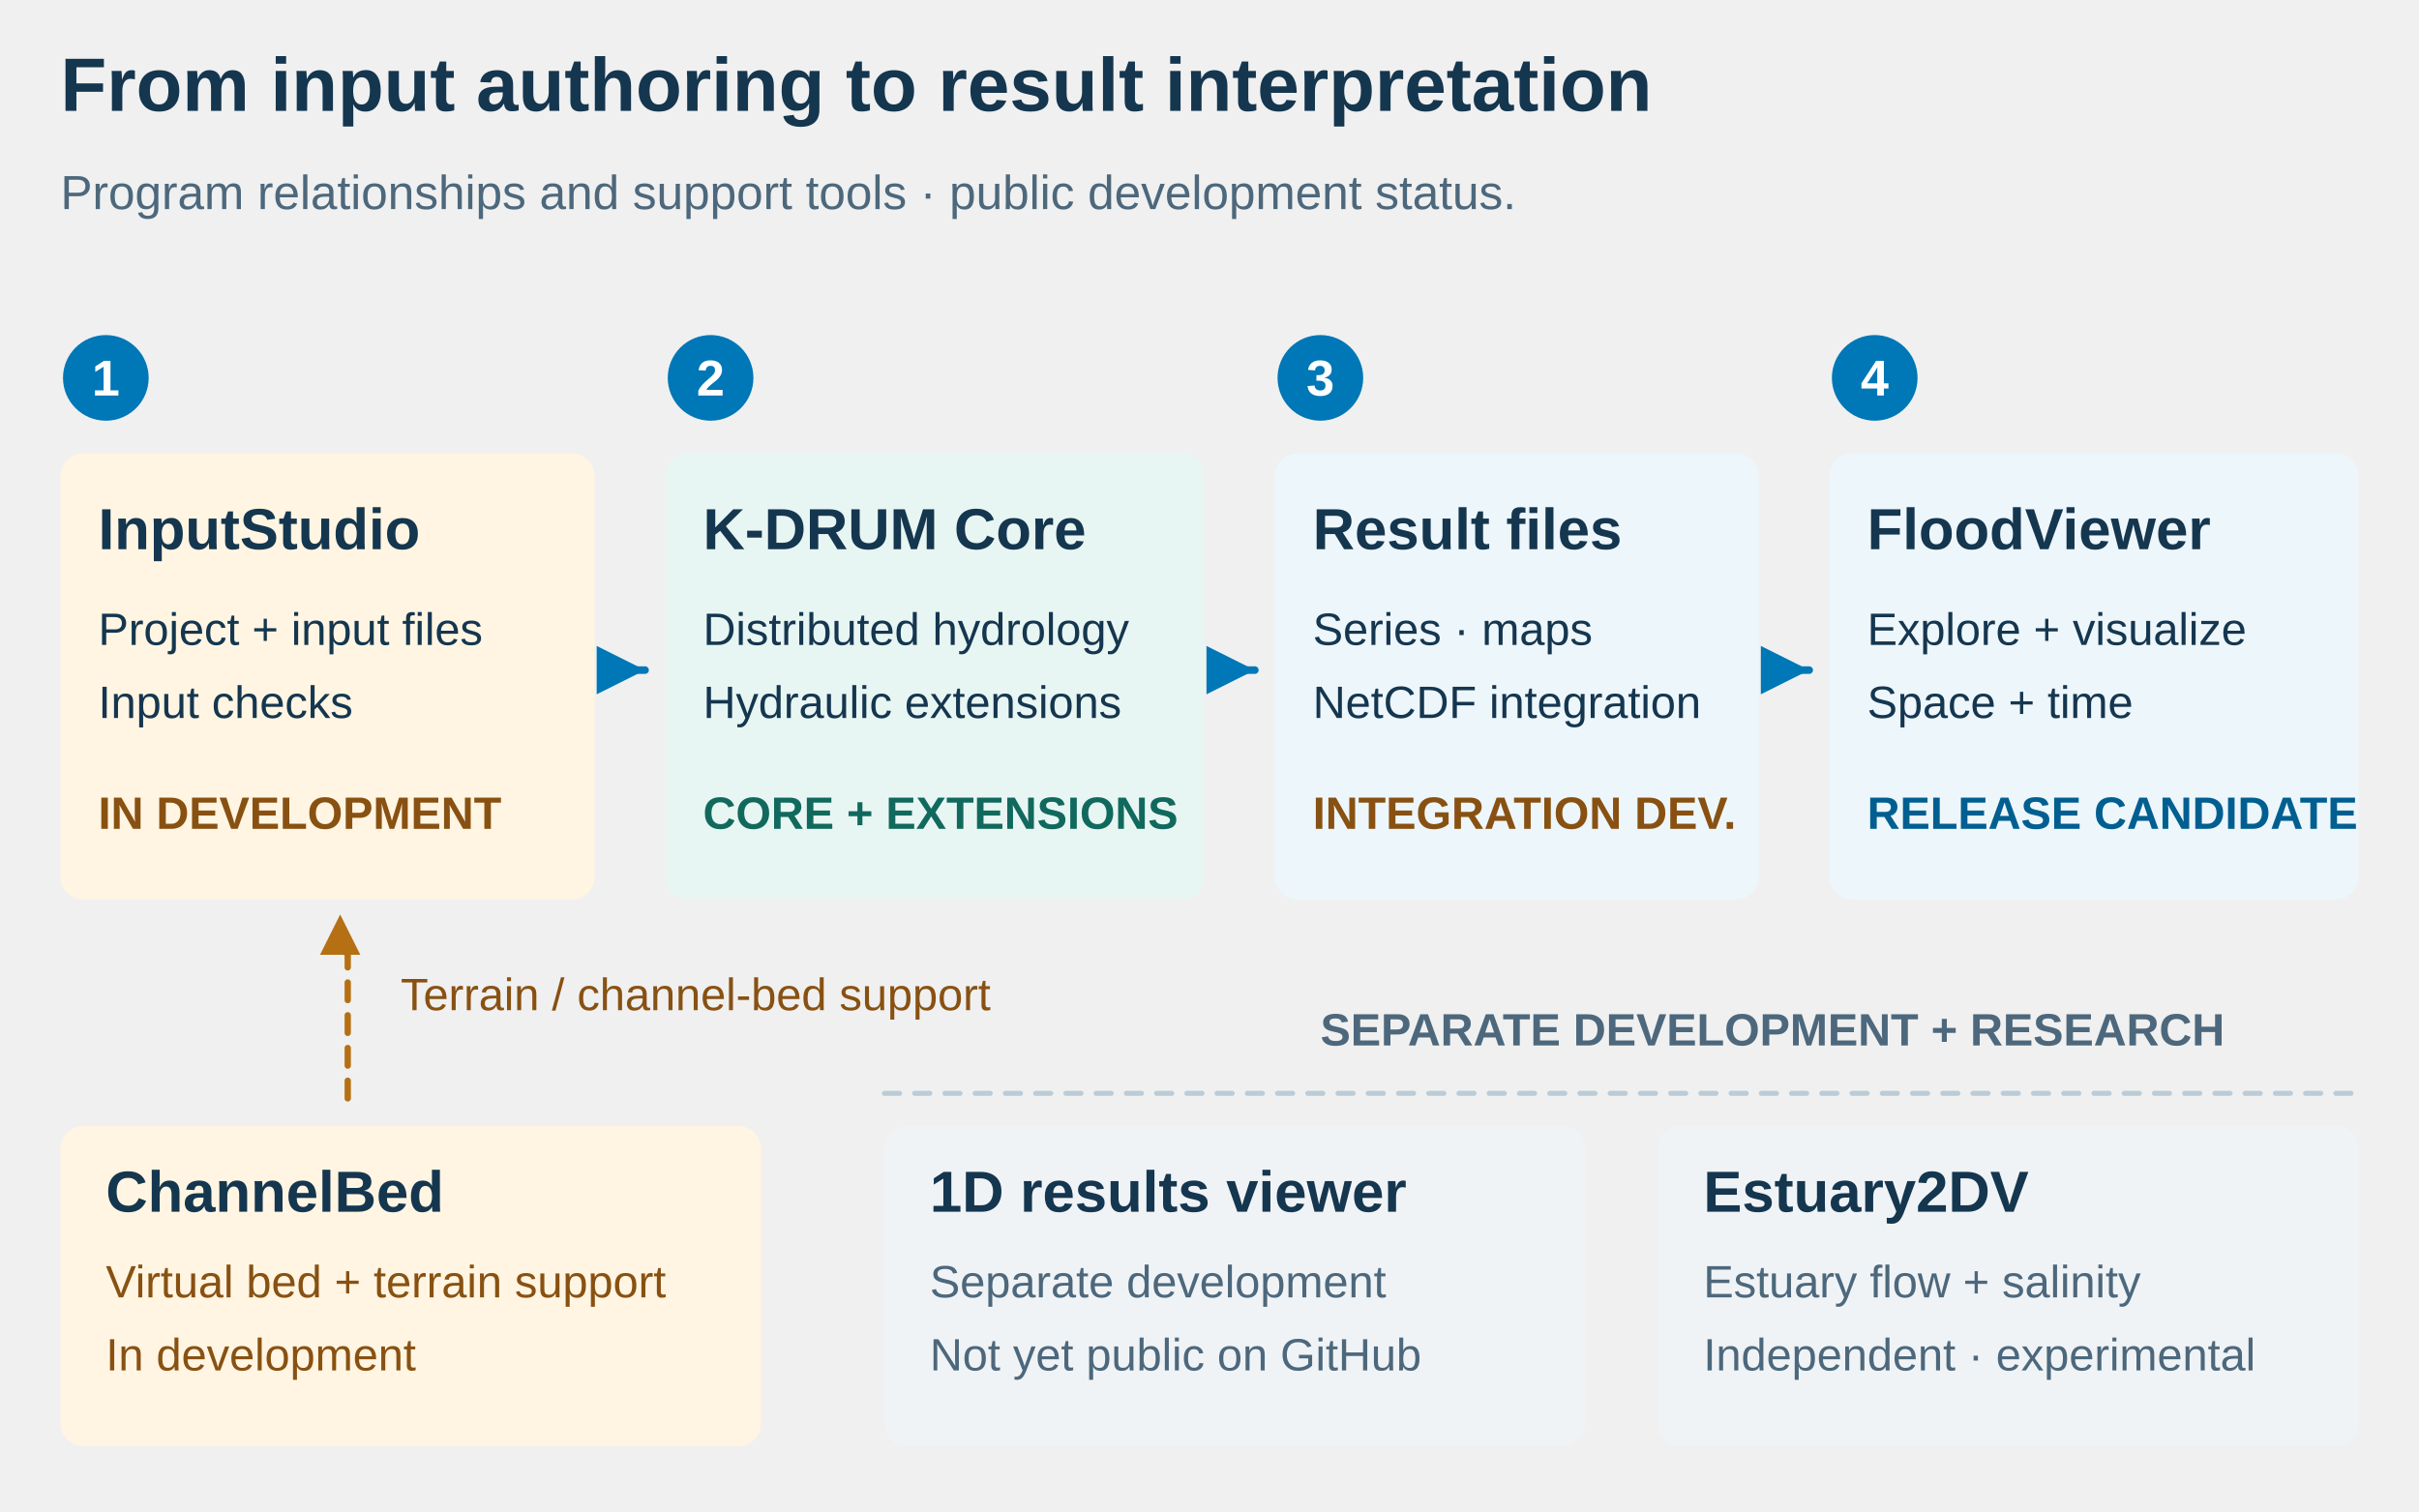
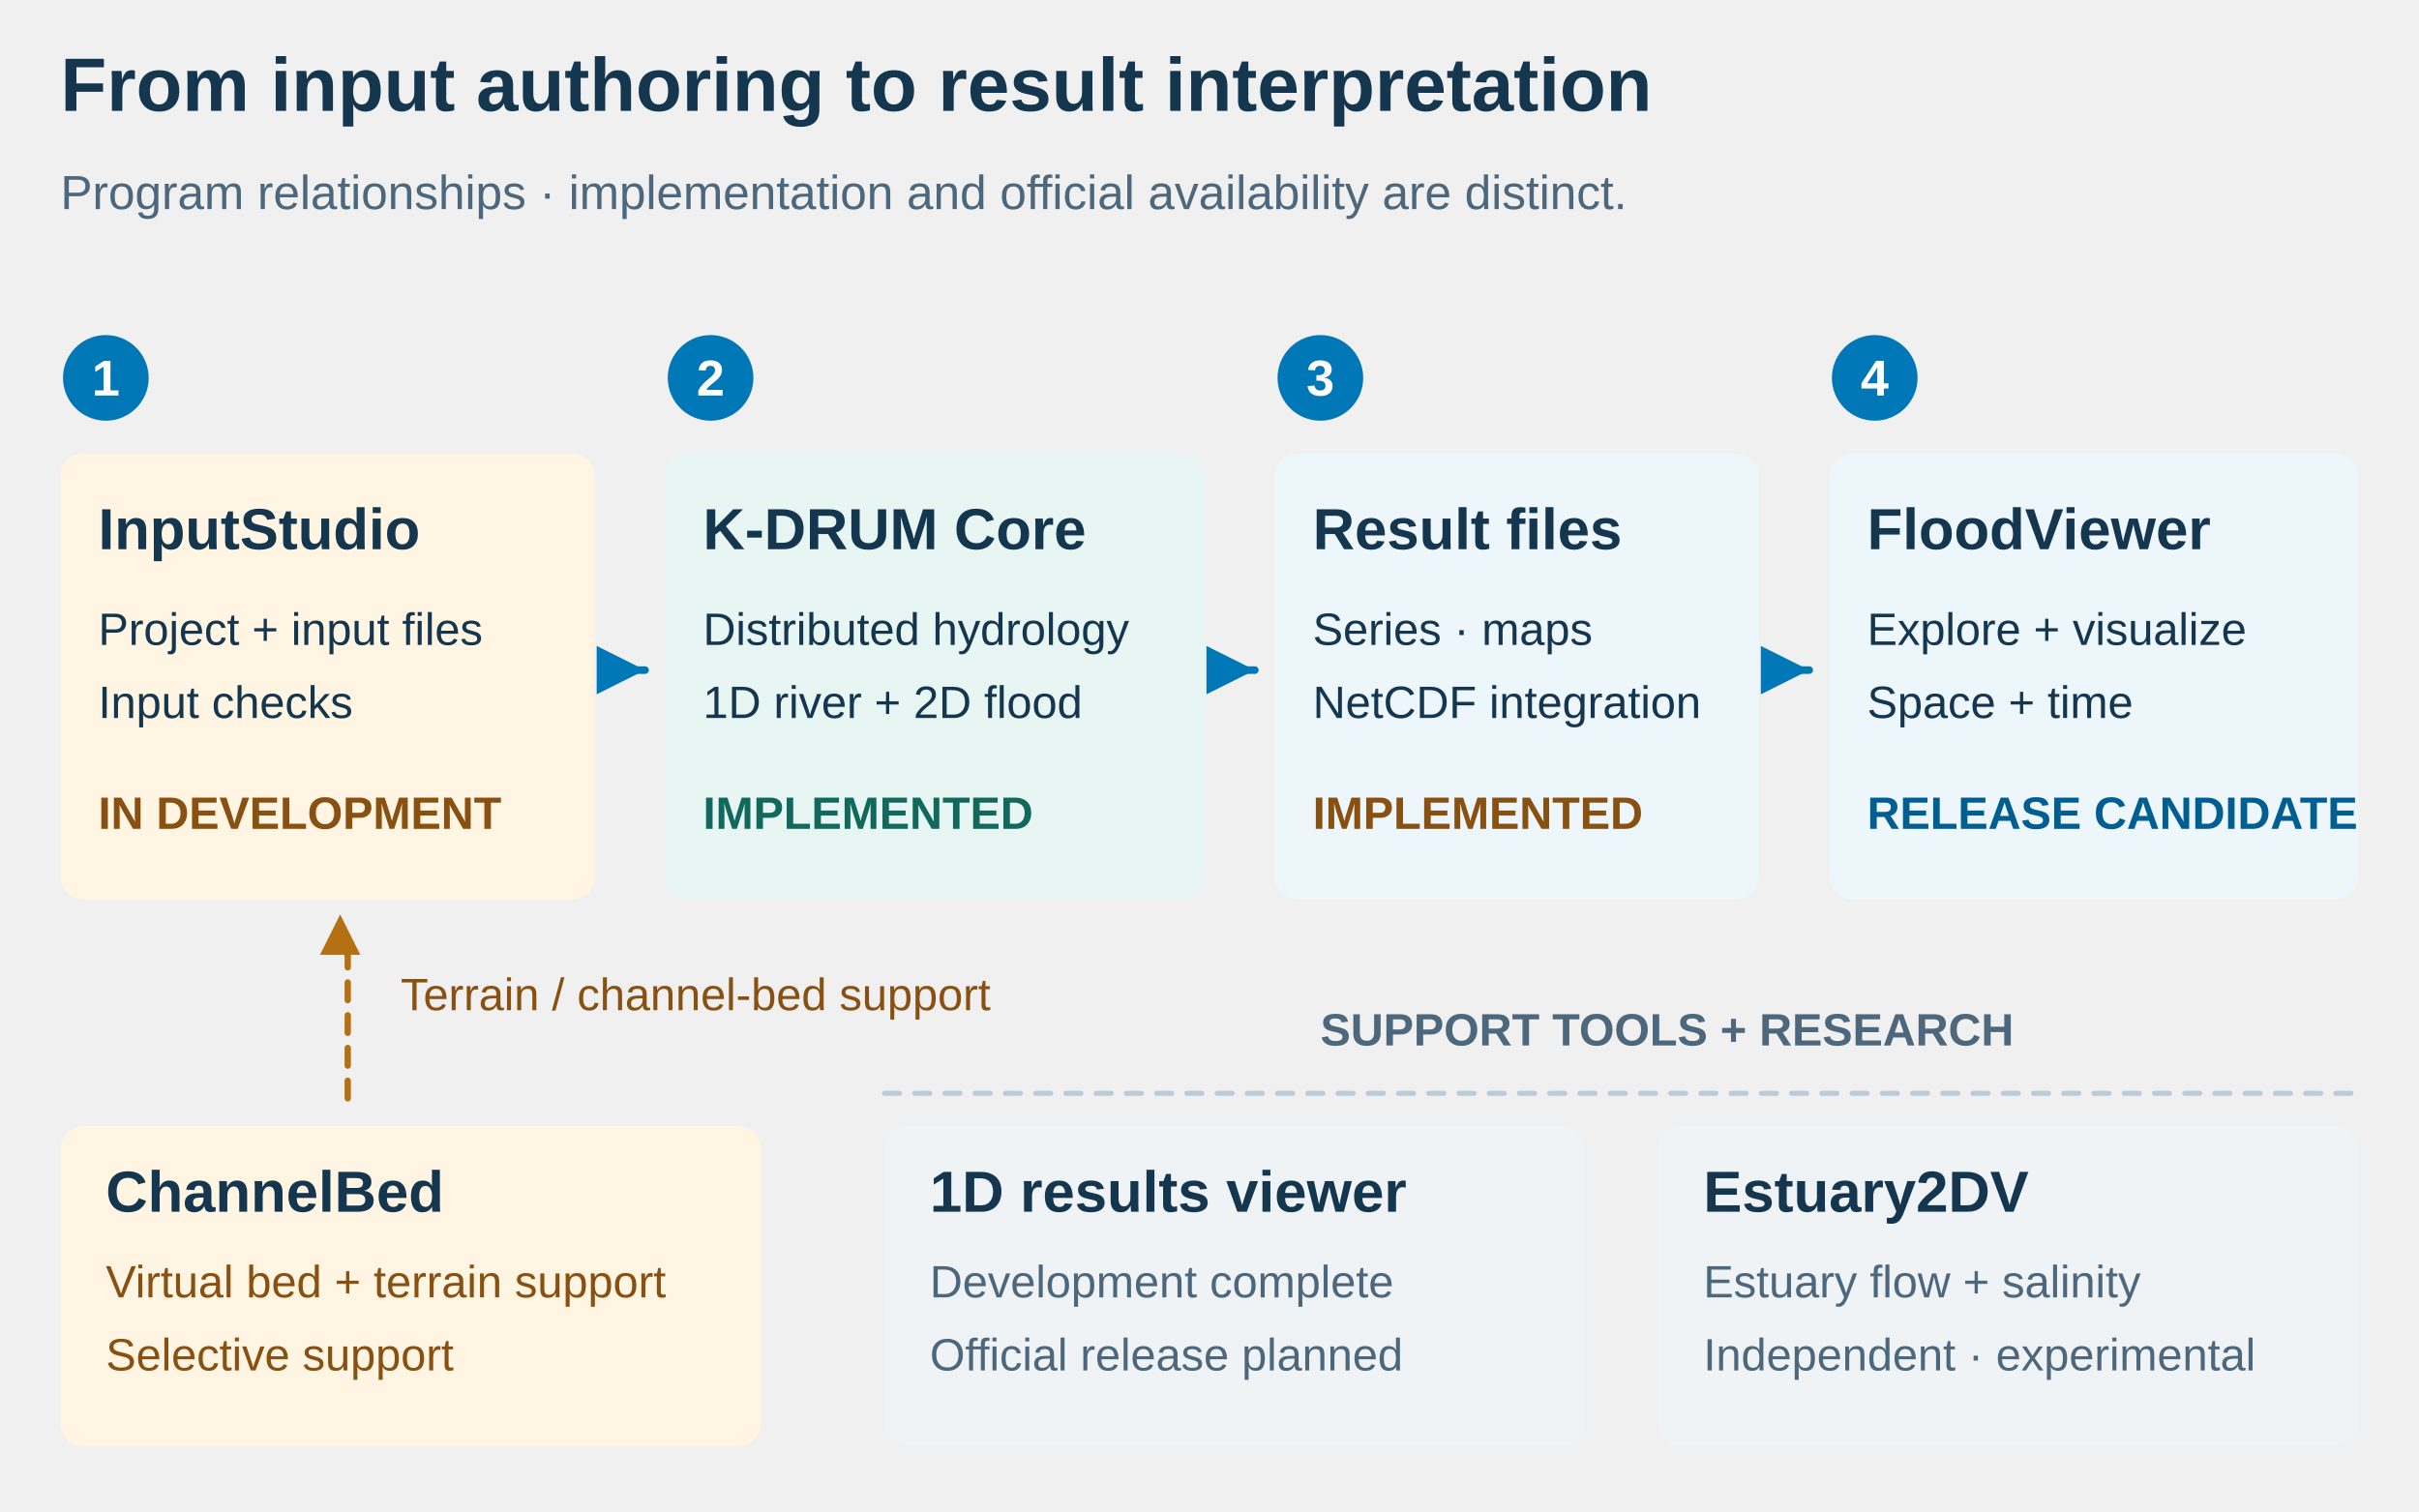
<svg xmlns="http://www.w3.org/2000/svg" width="960" height="600" viewBox="0 0 960 600" role="img" aria-labelledby="program-workflow-en-title program-workflow-en-desc" lang="en">
  <defs>
    <marker id="program-workflow-en-blue-arrow" viewBox="0 0 10 10" refX="9" refY="5" markerWidth="8" markerHeight="8" orient="auto-start-reverse">
      <path d="M1 1 L9 5 L1 9 Z" fill="#0077b6" />
    </marker>
    <marker id="program-workflow-en-blue-back" viewBox="0 0 10 10" refX="9" refY="5" markerWidth="8" markerHeight="8" orient="auto-start-reverse">
      <path d="M1 1 L9 5 L1 9 Z" fill="#0077b6" />
    </marker>
    <marker id="program-workflow-en-teal-arrow" viewBox="0 0 10 10" refX="9" refY="5" markerWidth="8" markerHeight="8" orient="auto-start-reverse">
      <path d="M1 1 L9 5 L1 9 Z" fill="#13878c" />
    </marker>
    <marker id="program-workflow-en-teal-back" viewBox="0 0 10 10" refX="9" refY="5" markerWidth="8" markerHeight="8" orient="auto-start-reverse">
      <path d="M1 1 L9 5 L1 9 Z" fill="#13878c" />
    </marker>
    <marker id="program-workflow-en-amber-arrow" viewBox="0 0 10 10" refX="9" refY="5" markerWidth="8" markerHeight="8" orient="auto-start-reverse">
      <path d="M1 1 L9 5 L1 9 Z" fill="#b47013" />
    </marker>
    <marker id="program-workflow-en-amber-back" viewBox="0 0 10 10" refX="9" refY="5" markerWidth="8" markerHeight="8" orient="auto-start-reverse">
      <path d="M1 1 L9 5 L1 9 Z" fill="#b47013" />
    </marker>
  </defs>
  <g font-family="Pretendard, Noto Sans KR, Malgun Gothic, Arial, sans-serif" stroke-linecap="round" stroke-linejoin="round">
    <text x="24" y="44" font-size="30" font-weight="700" fill="#15364f" text-anchor="start">From input authoring to result interpretation</text>
-     <text x="24" y="83" font-size="19" font-weight="400" fill="#4d687c" text-anchor="start">Program relationships and support tools · public development status.</text>
+     <text x="24" y="83" font-size="19" font-weight="400" fill="#4d687c" text-anchor="start">Program relationships · implementation and official availability are distinct.</text>
    <circle cx="42" cy="150" r="17" fill="#0077b6" stroke="none" stroke-width="2" />
    <text x="42" y="157" font-size="20" font-weight="700" fill="#ffffff" text-anchor="middle">1</text>
    <rect x="24" y="180" width="212" height="177" rx="9" fill="#fff5e2" stroke="none" stroke-width="1.8" />
    <text x="39" y="218" font-size="23" font-weight="700" fill="#15364f" text-anchor="start">InputStudio</text>
    <text x="39" y="256" font-size="18" font-weight="400" fill="#15364f" text-anchor="start">Project + input files</text>
    <text x="39" y="285" font-size="18" font-weight="400" fill="#15364f" text-anchor="start">Input checks</text>
    <text x="39" y="329" font-size="18" font-weight="700" fill="#885112" text-anchor="start">IN DEVELOPMENT</text>
    <line x1="242" y1="266" x2="256" y2="266" stroke="#0077b6" stroke-width="3" marker-end="url(#program-workflow-en-blue-arrow)" />
    <circle cx="282" cy="150" r="17" fill="#0077b6" stroke="none" stroke-width="2" />
    <text x="282" y="157" font-size="20" font-weight="700" fill="#ffffff" text-anchor="middle">2</text>
    <rect x="264" y="180" width="214" height="177" rx="9" fill="#e8f6f3" stroke="none" stroke-width="1.8" />
    <text x="279" y="218" font-size="23" font-weight="700" fill="#15364f" text-anchor="start">K-DRUM Core</text>
    <text x="279" y="256" font-size="18" font-weight="400" fill="#15364f" text-anchor="start">Distributed hydrology</text>
-     <text x="279" y="285" font-size="18" font-weight="400" fill="#15364f" text-anchor="start">Hydraulic extensions</text>
-     <text x="279" y="329" font-size="18" font-weight="700" fill="#11695d" text-anchor="start">CORE + EXTENSIONS</text>
+     <text x="279" y="285" font-size="18" font-weight="400" fill="#15364f" text-anchor="start">1D river + 2D flood</text>
+     <text x="279" y="329" font-size="18" font-weight="700" fill="#11695d" text-anchor="start">IMPLEMENTED</text>
    <line x1="484" y1="266" x2="498" y2="266" stroke="#0077b6" stroke-width="3" marker-end="url(#program-workflow-en-blue-arrow)" />
    <circle cx="524" cy="150" r="17" fill="#0077b6" stroke="none" stroke-width="2" />
    <text x="524" y="157" font-size="20" font-weight="700" fill="#ffffff" text-anchor="middle">3</text>
    <rect x="506" y="180" width="192" height="177" rx="9" fill="#edf6fb" stroke="none" stroke-width="1.8" />
    <text x="521" y="218" font-size="23" font-weight="700" fill="#15364f" text-anchor="start">Result files</text>
    <text x="521" y="256" font-size="18" font-weight="400" fill="#15364f" text-anchor="start">Series · maps</text>
    <text x="521" y="285" font-size="18" font-weight="400" fill="#15364f" text-anchor="start">NetCDF integration</text>
-     <text x="521" y="329" font-size="18" font-weight="700" fill="#885112" text-anchor="start">INTEGRATION DEV.</text>
+     <text x="521" y="329" font-size="18" font-weight="700" fill="#885112" text-anchor="start">IMPLEMENTED</text>
    <line x1="704" y1="266" x2="718" y2="266" stroke="#0077b6" stroke-width="3" marker-end="url(#program-workflow-en-blue-arrow)" />
    <circle cx="744" cy="150" r="17" fill="#0077b6" stroke="none" stroke-width="2" />
    <text x="744" y="157" font-size="20" font-weight="700" fill="#ffffff" text-anchor="middle">4</text>
    <rect x="726" y="180" width="210" height="177" rx="9" fill="#edf6fb" stroke="none" stroke-width="1.8" />
    <text x="741" y="218" font-size="23" font-weight="700" fill="#15364f" text-anchor="start">FloodViewer</text>
    <text x="741" y="256" font-size="18" font-weight="400" fill="#15364f" text-anchor="start">Explore + visualize</text>
    <text x="741" y="285" font-size="18" font-weight="400" fill="#15364f" text-anchor="start">Space + time</text>
    <text x="741" y="329" font-size="18" font-weight="700" fill="#005f90" text-anchor="start">RELEASE CANDIDATE</text>
    <path d="M138 436 V378 H135 V363" fill="none" stroke="#b47013" stroke-width="2.5" stroke-dasharray="7 6" marker-end="url(#program-workflow-en-amber-arrow)" stroke-linecap="round" stroke-linejoin="round" />
    <text x="159" y="401" font-size="18" font-weight="400" fill="#885112" text-anchor="start">Terrain / channel-bed support</text>
    <line x1="351" y1="434" x2="936" y2="434" stroke="#bbccd8" stroke-width="2" stroke-dasharray="6 6" />
-     <text x="524" y="415" font-size="18" font-weight="700" fill="#4d687c" text-anchor="start">SEPARATE DEVELOPMENT + RESEARCH</text>
+     <text x="524" y="415" font-size="18" font-weight="700" fill="#4d687c" text-anchor="start">SUPPORT TOOLS + RESEARCH</text>
    <rect x="24" y="447" width="278" height="127" rx="9" fill="#fff5e2" stroke="none" stroke-width="1.8" />
    <text x="42" y="481" font-size="23" font-weight="700" fill="#15364f" text-anchor="start">ChannelBed</text>
    <text x="42" y="515" font-size="18" font-weight="400" fill="#885112" text-anchor="start">Virtual bed + terrain support</text>
-     <text x="42" y="544" font-size="18" font-weight="400" fill="#885112" text-anchor="start">In development</text>
+     <text x="42" y="544" font-size="18" font-weight="400" fill="#885112" text-anchor="start">Selective support</text>
    <rect x="351" y="447" width="278" height="127" rx="9" fill="#f0f3f6" stroke="none" stroke-width="1.8" />
    <text x="369" y="481" font-size="23" font-weight="700" fill="#15364f" text-anchor="start">1D results viewer</text>
-     <text x="369" y="515" font-size="18" font-weight="400" fill="#4d687c" text-anchor="start">Separate development</text>
-     <text x="369" y="544" font-size="18" font-weight="400" fill="#4d687c" text-anchor="start">Not yet public on GitHub</text>
+     <text x="369" y="515" font-size="18" font-weight="400" fill="#4d687c" text-anchor="start">Development complete</text>
+     <text x="369" y="544" font-size="18" font-weight="400" fill="#4d687c" text-anchor="start">Official release planned</text>
    <rect x="658" y="447" width="278" height="127" rx="9" fill="#f0f3f6" stroke="none" stroke-width="1.8" />
    <text x="676" y="481" font-size="23" font-weight="700" fill="#15364f" text-anchor="start">Estuary2DV</text>
    <text x="676" y="515" font-size="18" font-weight="400" fill="#4d687c" text-anchor="start">Estuary flow + salinity</text>
    <text x="676" y="544" font-size="18" font-weight="400" fill="#4d687c" text-anchor="start">Independent · experimental</text>
  </g>
</svg>
